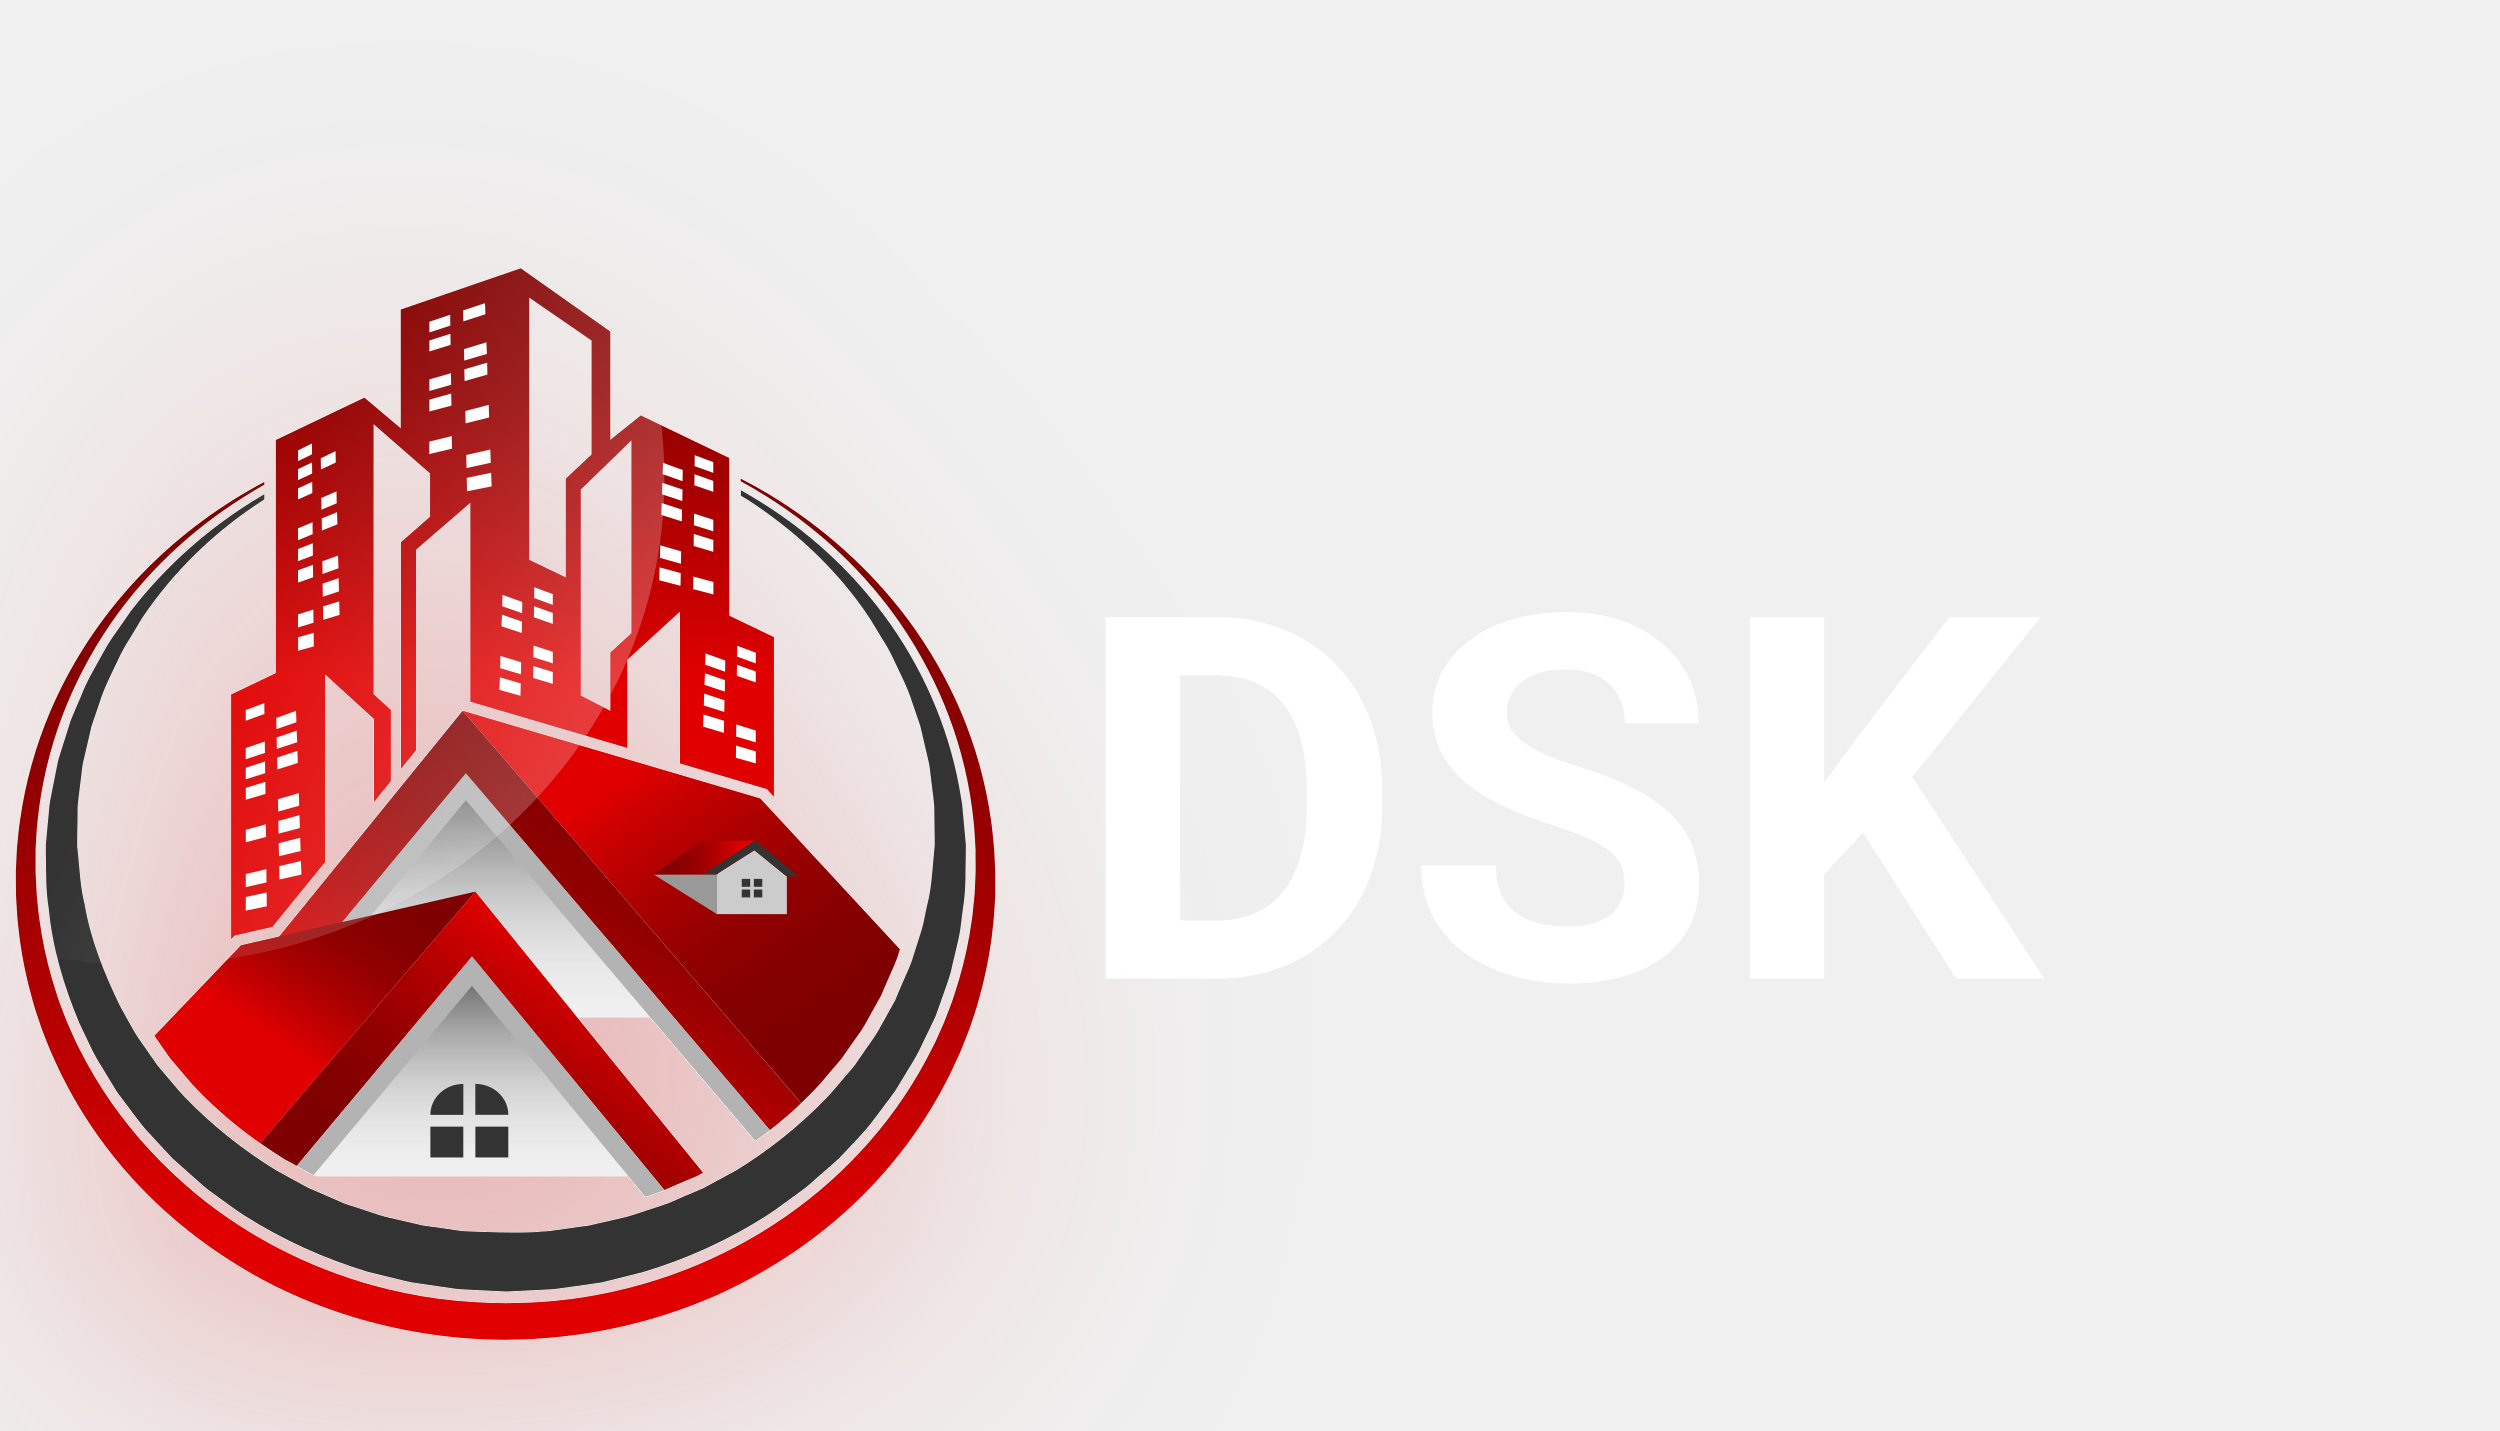
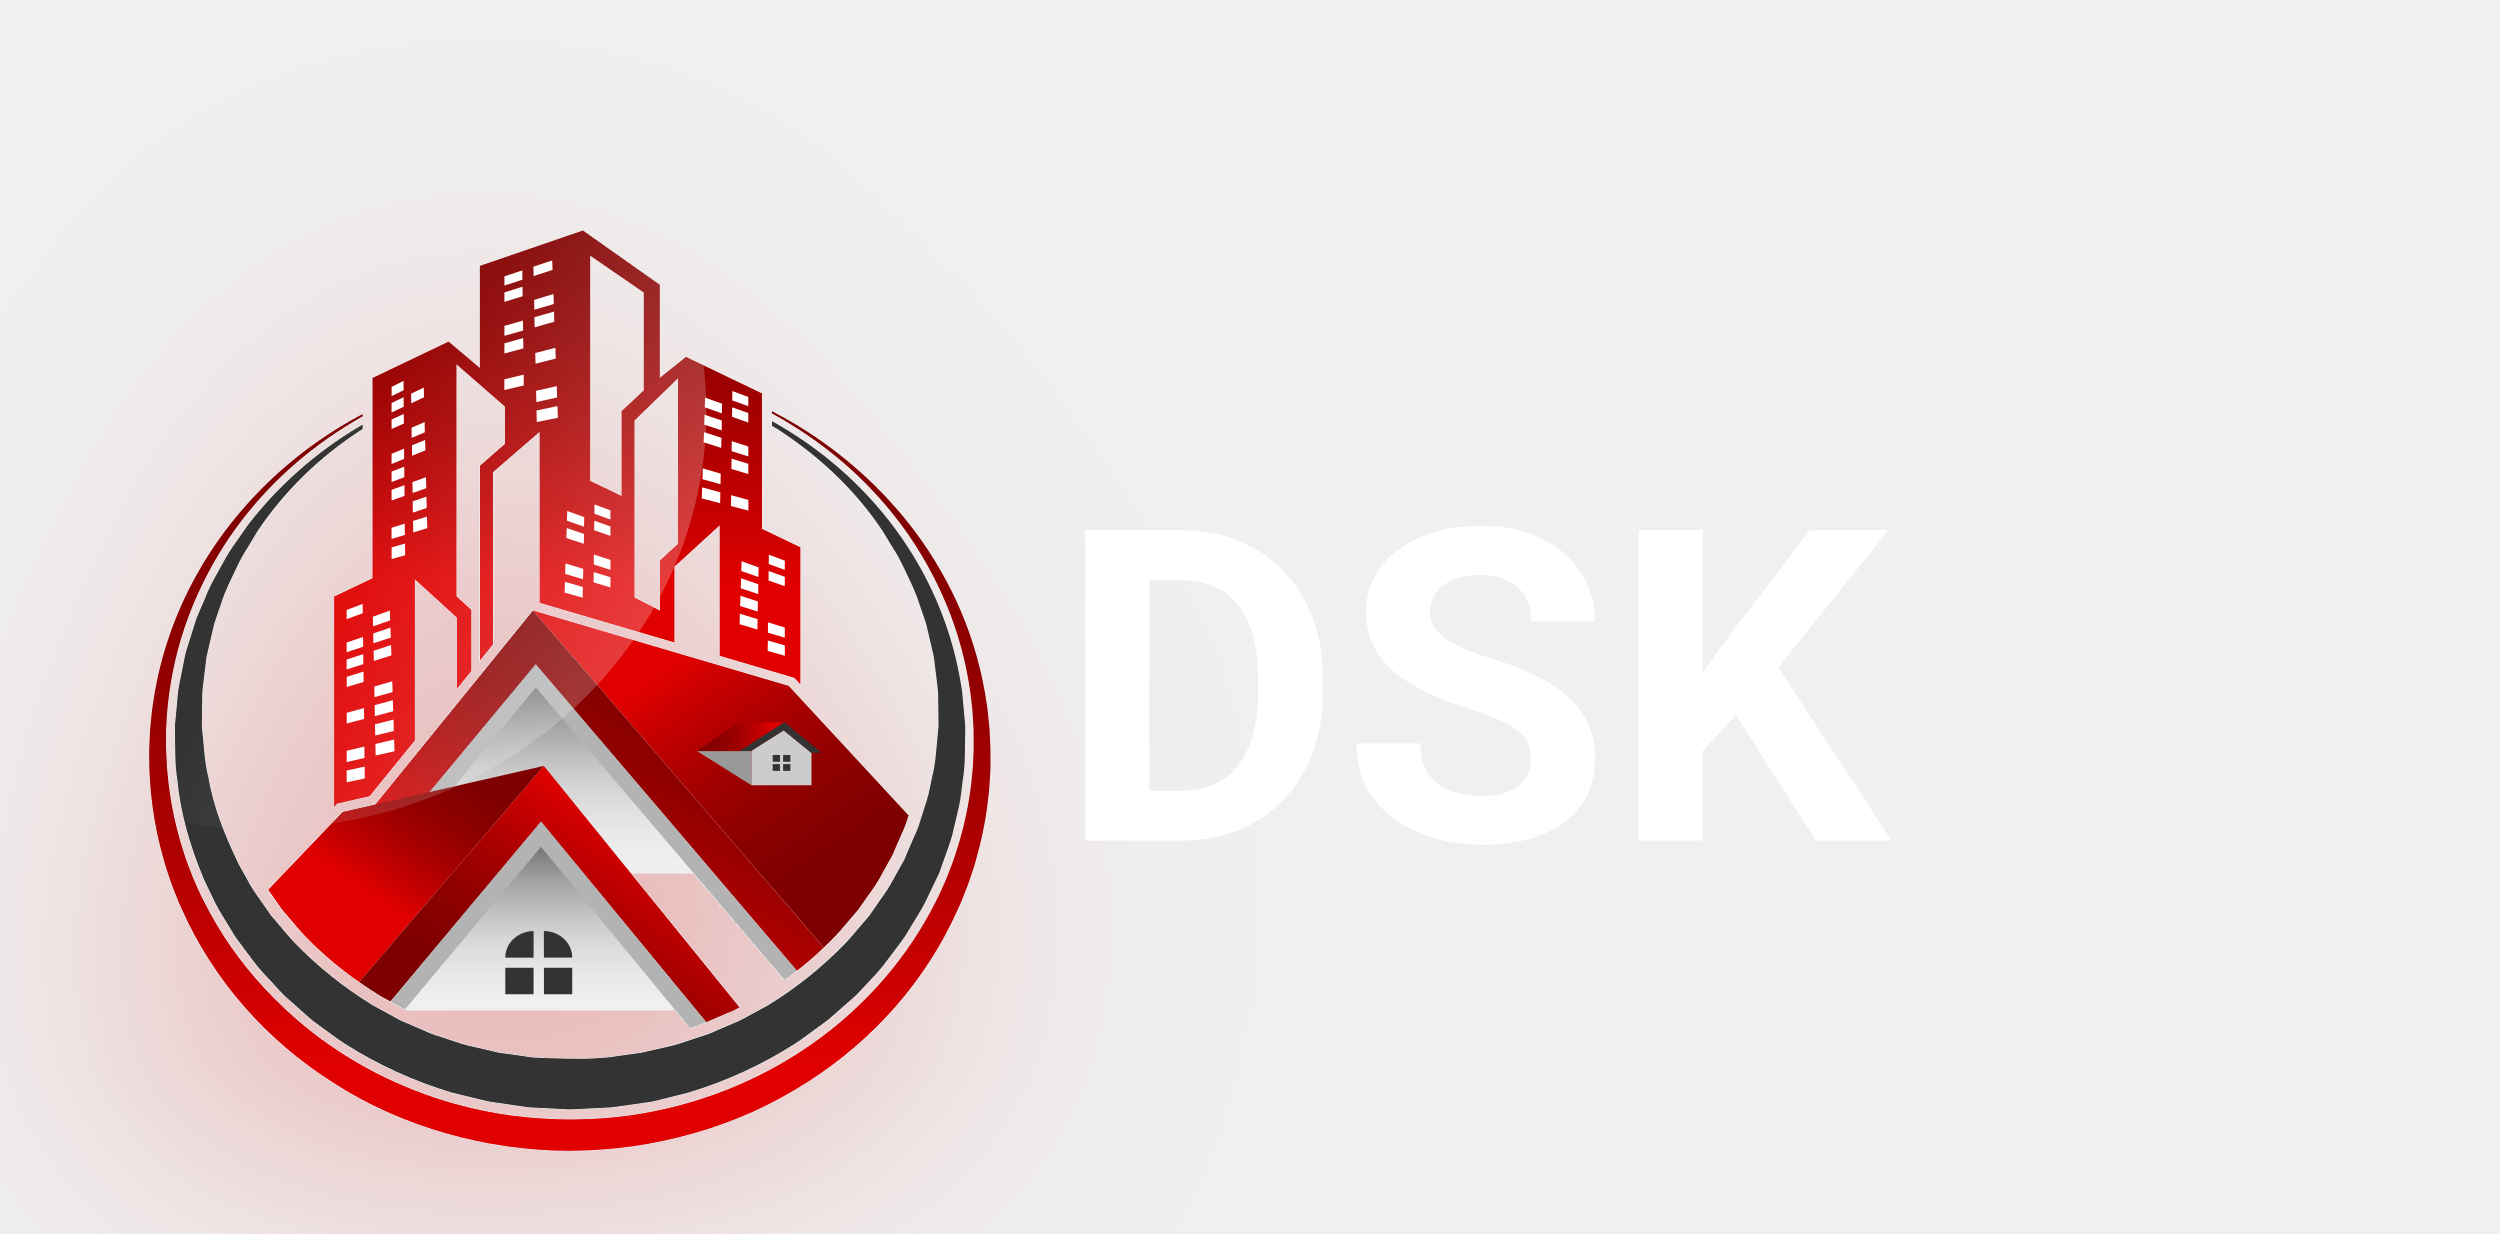
- <svg xmlns="http://www.w3.org/2000/svg" width="158.39" height="90.63" viewBox="30 0 158.39 90.63" fill="none">
+ <svg xmlns="http://www.w3.org/2000/svg" width="184.39" height="91" viewBox="20 0 184.39 91" fill="none">
  <g filter="url(#filter0_d_102_48)">
    <path d="M78.774 71.597C78.246 72.013 77.7 72.409 77.136 72.787L60.419 59.569L50.22 62.026H48.701L59.522 48.999L78.774 71.597Z" fill="url(#paint0_linear_102_48)" />
    <path d="M72.092 75.4L71.998 75.442C71.716 75.556 71.419 75.639 71.129 75.743L70.885 75.823C70.383 75.987 69.888 76.169 69.379 76.305L67.578 76.719L67.129 76.824L66.67 76.886L65.752 77.014L64.834 77.143C64.634 77.174 64.433 77.189 64.231 77.189C63.191 77.339 59.962 77.189 59.962 77.189L59.65 77.174C59.489 77.173 59.327 77.159 59.168 77.133L58.285 77.005L57.401 76.88L56.961 76.821L56.512 76.714L54.712 76.299C54.118 76.148 53.546 75.921 52.961 75.737C52.673 75.638 52.376 75.555 52.093 75.436L51.257 75.068L50.427 74.711L50.008 74.532C49.958 74.508 49.908 74.481 49.86 74.455C49.776 74.41 49.691 74.362 49.607 74.318L48.803 73.876L59.908 60.601L72.092 75.4Z" fill="url(#paint1_linear_102_48)" />
    <path d="M87.013 60.142L86.946 60.355C86.806 60.889 86.544 61.387 86.329 61.901L85.996 62.664L85.835 63.05L85.629 63.42C85.354 63.912 85.081 64.406 84.803 64.903C84.525 65.4 84.16 65.847 83.838 66.323L83.346 67.031C83.166 67.257 82.972 67.472 82.785 67.695C82.399 68.13 82.047 68.591 81.639 69.01C81.353 69.311 81.06 69.599 80.758 69.885L59.311 45.031L78.171 50.588L87.013 60.142Z" fill="url(#paint2_linear_102_48)" />
    <path d="M80.758 69.892C80.128 70.495 79.466 71.064 78.774 71.599L59.516 48.999L48.694 62.026H45.493L59.311 45.031L80.758 69.892Z" fill="url(#paint3_linear_102_48)" />
    <path d="M78.774 71.597C78.475 71.832 78.17 72.061 77.861 72.282L59.515 50.7L50.213 62.026H48.694L59.515 48.999L78.774 71.597Z" fill="#B3B3B3" />
    <path d="M71.403 55.398H75.425V57.917L71.403 55.398Z" fill="#999999" />
    <path d="M79.854 55.523V57.916H75.425V55.398L75.591 55.262L77.796 53.866L79.838 55.523H79.854Z" fill="#CCCCCC" />
    <path d="M77.528 55.684H76.994V56.184H77.528V55.684Z" fill="#333333" />
    <path d="M78.295 55.684H77.761V56.184H78.295V55.684Z" fill="#333333" />
    <path d="M77.528 56.357H76.994V56.857H77.528V56.357Z" fill="#333333" />
    <path d="M78.295 56.357H77.761V56.857H78.295V56.357Z" fill="#333333" />
    <path d="M71.401 55.398H74.549L77.845 53.265L74.493 53.281L71.401 55.398Z" fill="url(#paint4_linear_102_48)" />
    <path d="M74.549 55.398H75.375L75.591 55.262L77.796 53.866L79.838 55.521H80.583L77.845 53.265L74.549 55.398Z" fill="#333333" />
    <path d="M60.112 56.49L46.493 72.436C45.035 71.422 43.688 70.275 42.474 69.01C42.064 68.591 41.712 68.13 41.326 67.695C41.14 67.474 40.947 67.256 40.765 67.033L40.273 66.325C40.112 66.087 39.952 65.855 39.783 65.622L45.267 59.884L60.112 56.49Z" fill="url(#paint5_linear_102_48)" />
    <path d="M74.544 74.299L74.496 74.324C74.362 74.395 74.232 74.475 74.097 74.538L73.676 74.711L72.835 75.07L72.092 75.395L59.901 60.592L48.797 73.867L48.016 73.439C47.498 73.117 46.99 72.781 46.493 72.431L60.112 56.49L74.544 74.299Z" fill="url(#paint6_linear_102_48)" />
    <path d="M72.092 75.4L71.998 75.442C71.716 75.556 71.419 75.639 71.129 75.743L70.885 75.823L59.901 62.459L49.86 74.455C49.776 74.41 49.691 74.362 49.607 74.318L48.803 73.876L59.908 60.601L72.092 75.4Z" fill="#B3B3B3" />
    <path d="M59.355 68.674V70.632H57.265C57.265 70.113 57.485 69.615 57.877 69.248C58.269 68.88 58.8 68.674 59.355 68.674V68.674Z" fill="#333333" />
    <path d="M62.205 70.629H60.115V68.671C60.669 68.671 61.201 68.877 61.593 69.244C61.985 69.612 62.205 70.109 62.205 70.629V70.629Z" fill="#333333" />
    <path d="M59.353 71.379H57.268V73.332H59.353V71.379Z" fill="#333333" />
    <path d="M62.204 71.379H60.118V73.332H62.204V71.379Z" fill="#333333" />
    <path d="M91.19 53.666V53.719V53.826V54.04C91.156 55.19 91.216 56.309 91.007 57.565C90.918 58.167 90.878 58.81 90.745 59.413C90.611 60.015 90.46 60.617 90.317 61.229C90.201 61.845 89.954 62.434 89.754 63.036L89.433 63.94L89.272 64.391L89.065 64.826L88.222 66.579C87.933 67.162 87.558 67.707 87.225 68.278L86.708 69.126C86.516 69.398 86.311 69.662 86.111 69.931C85.701 70.462 85.32 71.019 84.878 71.532C84.436 72.046 83.959 72.538 83.488 73.038C83.369 73.162 83.256 73.291 83.134 73.412L82.745 73.757L81.962 74.439L81.179 75.129C80.914 75.356 80.618 75.547 80.337 75.759C79.766 76.166 79.211 76.603 78.615 76.988C76.199 78.534 73.558 79.746 70.772 80.584L68.637 81.121L68.102 81.25L67.555 81.33L66.461 81.488L65.366 81.638C65.001 81.7 64.631 81.69 64.263 81.718L63.157 81.774L62.602 81.801L62.187 81.821H62.118C62.062 81.825 62.006 81.825 61.95 81.821L59.879 81.718L59.361 81.691C59.181 81.688 59.002 81.672 58.824 81.645L57.699 81.485L56.573 81.319L56.009 81.235L55.472 81.109L53.323 80.584C50.536 79.746 47.891 78.54 45.468 77.003C44.869 76.621 44.313 76.186 43.739 75.779C43.459 75.565 43.165 75.372 42.9 75.145L42.119 74.452L41.342 73.76L40.955 73.416C40.833 73.294 40.72 73.165 40.601 73.041L39.21 71.535C38.768 71.022 38.386 70.465 37.977 69.935C37.778 69.665 37.572 69.4 37.379 69.129L36.862 68.279C36.53 67.709 36.154 67.164 35.866 66.579C35.579 65.995 35.307 65.406 35.029 64.823C34.038 62.455 33.318 60.023 33.092 57.595C32.884 56.39 32.931 55.186 32.903 54.003V53.784V53.618C32.903 53.61 32.903 53.514 32.903 53.514L32.942 53.092C32.968 52.809 32.994 52.527 33.021 52.246L33.098 51.407C33.115 51.123 33.152 50.84 33.209 50.561L33.548 48.856C33.611 48.576 33.649 48.29 33.731 48.02C33.813 47.751 33.9 47.484 33.984 47.218C34.151 46.687 34.317 46.159 34.482 45.635C34.688 45.126 34.915 44.628 35.125 44.129C35.506 43.119 36.074 42.205 36.572 41.289C36.822 40.836 37.102 40.399 37.411 39.98C37.704 39.559 37.994 39.141 38.281 38.727C40.514 35.825 43.319 33.348 46.545 31.431L46.746 31.312V31.642L46.71 31.665C43.615 33.645 40.989 36.2 38.993 39.172L38.233 40.44C37.959 40.859 37.716 41.295 37.506 41.745C37.085 42.656 36.598 43.552 36.299 44.546C36.138 45.034 35.953 45.521 35.796 46.018C35.678 46.52 35.559 47.031 35.44 47.551C35.381 47.808 35.321 48.064 35.26 48.325C35.199 48.585 35.191 48.844 35.153 49.105C35.088 49.623 35.024 50.147 34.96 50.674C34.925 50.946 34.911 51.22 34.916 51.495C34.916 51.775 34.916 52.056 34.905 52.338L34.891 53.186V53.613L34.928 53.978C35.048 55.076 35.08 56.19 35.362 57.291C35.73 59.511 36.599 61.666 37.612 63.756C37.897 64.265 38.183 64.777 38.469 65.293C38.76 65.804 39.136 66.272 39.464 66.766L39.974 67.499C40.162 67.731 40.363 67.951 40.558 68.188C40.955 68.639 41.321 69.115 41.744 69.55C43.447 71.305 45.38 72.85 47.498 74.148C48.046 74.449 48.598 74.751 49.149 75.052C49.287 75.126 49.421 75.202 49.562 75.275L49.998 75.46L50.868 75.836L51.737 76.217C52.03 76.336 52.337 76.421 52.638 76.518C53.244 76.71 53.837 76.937 54.453 77.101L56.319 77.532L56.784 77.642L57.244 77.705L58.158 77.832L59.073 77.967C59.236 77.994 59.4 78.008 59.565 78.009L59.887 78.023C59.887 78.023 63.234 78.173 64.311 78.023C64.52 78.022 64.729 78.007 64.935 77.976L65.888 77.842L66.84 77.71L67.322 77.645L67.787 77.535L69.655 77.106C70.269 76.942 70.864 76.714 71.47 76.523C71.769 76.419 72.078 76.335 72.371 76.222L73.239 75.841L74.11 75.47L74.546 75.284C74.689 75.216 74.824 75.133 74.962 75.062L76.616 74.166C78.737 72.868 80.67 71.319 82.367 69.558C82.79 69.124 83.156 68.647 83.555 68.195C83.75 67.966 83.951 67.743 84.139 67.507L84.648 66.774C84.97 66.28 85.353 65.81 85.644 65.299C85.934 64.789 86.216 64.272 86.5 63.762L86.714 63.378L86.881 62.965L87.225 62.167C87.449 61.634 87.721 61.113 87.868 60.563C88.042 60.018 88.215 59.474 88.386 58.932C88.547 58.392 88.623 57.851 88.748 57.312C89.026 56.267 89.07 55.065 89.185 53.939L89.219 53.561V53.15C89.219 52.876 89.211 52.603 89.206 52.33L89.197 51.52C89.204 51.249 89.19 50.979 89.155 50.71C89.088 50.174 89.023 49.641 88.959 49.112C88.92 48.849 88.907 48.581 88.849 48.322C88.791 48.063 88.729 47.805 88.669 47.549C88.55 47.034 88.431 46.523 88.312 46.016C88.151 45.519 87.976 45.031 87.809 44.543C87.508 43.554 87.02 42.653 86.6 41.742C86.389 41.292 86.146 40.856 85.873 40.437L85.105 39.172C82.944 35.91 80.121 33.449 77.388 31.674C77.227 31.585 77.086 31.494 76.938 31.406V31.059C77.147 31.175 77.354 31.297 77.563 31.422C81.124 33.517 84.157 36.309 86.457 39.606C88.756 42.904 90.267 46.628 90.885 50.523C90.942 50.806 90.98 51.092 90.996 51.379C91.023 51.666 91.049 51.955 91.076 52.246C91.103 52.537 91.127 52.827 91.155 53.12L91.195 53.559C91.196 53.595 91.194 53.631 91.19 53.666Z" fill="#333333" />
    <path d="M93.055 55.675C93.055 55.983 93.055 56.293 93.055 56.604C93.055 56.916 93.019 57.241 93.003 57.56C92.979 58.208 92.889 58.842 92.817 59.485C92.642 60.781 92.373 62.063 92.013 63.325C91.852 63.969 91.613 64.594 91.401 65.233C91.15 65.856 90.928 66.496 90.629 67.111C88.317 72.284 84.445 76.713 79.488 79.856C78.22 80.661 76.892 81.381 75.515 82.01C74.116 82.632 72.671 83.158 71.19 83.583C69.708 84.004 68.196 84.327 66.665 84.548C65.896 84.644 65.126 84.744 64.351 84.789C63.965 84.819 63.578 84.849 63.191 84.854L61.996 84.884C55.85 84.87 49.593 83.108 44.582 79.86C39.62 76.719 35.746 72.289 33.435 67.114C33.136 66.499 32.915 65.859 32.662 65.236C32.452 64.597 32.215 63.971 32.051 63.328C31.69 62.066 31.422 60.782 31.247 59.485C31.177 58.843 31.087 58.206 31.063 57.569C31.045 57.25 31.018 56.932 31.011 56.616C31.005 56.3 31.011 55.984 31.003 55.67V55.185L31.026 54.725L31.069 53.809C31.133 53.19 31.177 52.562 31.272 51.958C31.603 49.604 32.243 47.297 33.178 45.09C35.591 39.432 39.835 34.624 45.315 31.341C45.797 31.053 46.279 30.784 46.747 30.532V30.708C46.308 30.955 45.866 31.219 45.426 31.499C42.05 33.618 39.173 36.363 36.974 39.565C35.735 41.385 34.719 43.33 33.945 45.364C33.128 47.532 32.599 49.787 32.373 52.077C32.305 52.665 32.291 53.247 32.252 53.841C32.252 54.142 32.252 54.451 32.252 54.758V55.21L32.273 55.648C32.286 55.949 32.302 56.25 32.317 56.551C32.331 56.853 32.376 57.154 32.403 57.462C32.45 58.065 32.564 58.676 32.656 59.286C32.873 60.515 33.179 61.729 33.571 62.92C33.752 63.522 34.001 64.111 34.225 64.706C34.489 65.287 34.722 65.885 35.029 66.454C36.199 68.794 37.714 70.969 39.53 72.913C40.447 73.902 41.434 74.833 42.484 75.699C45.702 78.328 49.484 80.279 53.577 81.422C54.946 81.801 56.343 82.088 57.757 82.281C59.186 82.464 60.627 82.559 62.07 82.565L63.113 82.542C63.472 82.542 63.829 82.515 64.186 82.491C64.903 82.456 65.612 82.367 66.322 82.284C71.21 81.611 75.844 79.813 79.808 77.05C83.772 74.288 86.942 70.648 89.036 66.456C89.344 65.888 89.576 65.29 89.84 64.709C90.063 64.107 90.312 63.525 90.494 62.921C90.887 61.733 91.195 60.522 91.413 59.295C91.505 58.685 91.619 58.077 91.664 57.476C91.693 57.175 91.733 56.881 91.753 56.572C91.772 56.264 91.782 55.953 91.796 55.645C91.836 55.054 91.796 54.44 91.807 53.85C91.769 53.247 91.754 52.659 91.687 52.073C91.459 49.782 90.93 47.527 90.113 45.358C89.338 43.325 88.321 41.379 87.082 39.559C84.883 36.357 82.006 33.612 78.631 31.491C78.062 31.129 77.495 30.795 76.93 30.488V30.326C77.529 30.633 78.133 30.969 78.742 31.333C82.195 33.421 85.183 36.117 87.539 39.271C88.881 41.086 90.001 43.037 90.876 45.087C91.811 47.294 92.452 49.6 92.783 51.954C92.878 52.556 92.92 53.174 92.984 53.791C93.003 54.419 93.066 55.033 93.055 55.675Z" fill="url(#paint7_linear_102_48)" />
    <path d="M76.2 39.006V29.017L70.593 26.323L68.663 27.874V21.006L62.991 17L55.392 19.61V27.139L53.085 25.192L47.476 27.877V42.644L44.643 44V59.509L44.87 59.271L47.262 58.723L50.599 54.616V42.729L53.694 45.552V50.811L54.762 49.498V44.98L53.667 43.978V26.871L57.247 29.993V32.737L55.4 34.353V48.718L56.364 47.523V34.822L59.802 31.85V44.46L69.744 47.388V41.798L73.081 38.747V48.371L78.586 49.995L79.033 50.478V40.367L76.2 39.006ZM65.848 36.583L63.528 35.47V18.855L67.483 21.575V28.793L65.848 30.324V36.583ZM70.01 40.111L68.671 41.342V45.034L66.794 44.067V31.017L70.009 27.895L70.01 40.111Z" fill="url(#paint8_linear_102_48)" />
    <path d="M49.77 28.781L48.885 29.213V28.534L49.763 28.096L49.77 28.781ZM49.77 29.297L48.881 29.722V30.418L49.776 29.999L49.77 29.297ZM51.258 28.584L50.323 29.035L50.334 29.743L51.275 29.303L51.258 28.584ZM49.781 30.529L48.881 30.94V31.642L49.787 31.238L49.781 30.529ZM51.319 31.131L50.355 31.55L50.366 32.294L51.331 31.884L51.319 31.131ZM49.803 33.089L48.881 33.472V34.225L49.808 33.841L49.803 33.089ZM51.352 32.449L50.384 32.847L50.395 33.612L51.376 33.219L51.352 32.449ZM49.816 34.419L48.881 34.783V35.551L49.823 35.197L49.816 34.419ZM49.828 35.783L48.881 36.13V36.913L49.836 36.575L49.828 35.783ZM51.417 35.199L50.424 35.557L50.435 36.362L51.443 36.006L51.417 35.199ZM51.453 36.631L50.44 36.977L50.451 37.806L51.474 37.47L51.453 36.631ZM49.853 38.622L48.881 38.923V39.754L49.861 39.453L49.853 38.622ZM51.488 38.102L50.466 38.419L50.479 39.27L51.514 38.956L51.488 38.102ZM49.873 40.092L48.885 40.376V41.229L49.879 40.955L49.873 40.092Z" fill="white" />
    <path d="M46.754 45.231L45.569 45.664V44.986L46.746 44.546L46.754 45.231ZM48.755 45.034L47.503 45.486L47.517 46.194L48.779 45.754L48.755 45.034ZM46.776 46.98L45.569 47.392V48.103L46.784 47.701L46.776 46.98ZM48.797 46.289L47.527 46.722L47.541 47.448L48.828 47.023L48.797 46.289ZM46.791 48.246L45.569 48.642V49.373L46.8 48.984L46.791 48.246ZM48.844 47.576L47.558 47.995L47.572 48.748L48.868 48.338L48.844 47.576ZM46.812 49.534L45.574 49.915V50.668L46.82 50.296L46.812 49.534ZM48.931 50.251L47.609 50.635L47.625 51.419L48.956 51.044L48.931 50.251ZM46.84 52.226L45.571 52.574V53.362L46.857 53.025L46.84 52.226ZM48.972 51.644L47.633 52.01L47.649 52.815L49 52.46L48.972 51.644ZM49.019 53.074L47.66 53.422L47.676 54.249L49.046 53.913L49.019 53.074ZM46.874 55.065L45.571 55.374V56.205L46.886 55.904L46.874 55.065ZM49.067 54.545L47.689 54.872L47.706 55.722L49.096 55.408L49.067 54.545ZM46.892 56.542L45.571 56.83V57.694L46.903 57.419L46.892 56.542Z" fill="white" />
    <path d="M74.015 28.841L75.192 29.279V29.958L74.007 29.534L74.015 28.841ZM73.993 30.746L75.192 31.163V30.469L74.001 30.043L73.993 30.746ZM71.981 30.044L73.245 30.485L73.258 29.778L72.006 29.326L71.981 30.044ZM71.941 31.318L73.227 31.743L73.242 31.017L71.965 30.588L71.941 31.318ZM73.962 33.276L75.192 33.664V32.934L73.97 32.536L73.962 33.276ZM71.898 32.625L73.194 33.033L73.21 32.29L71.924 31.871L71.898 32.625ZM73.946 34.591L75.192 34.963V34.21L73.956 33.829L73.946 34.591ZM71.809 35.344L73.142 35.718L73.157 34.934L71.834 34.548L71.809 35.344ZM73.912 37.324L75.198 37.661V36.872L73.928 36.526L73.912 37.324ZM71.763 36.762L73.115 37.117L73.129 36.312L71.79 35.946L71.763 36.762Z" fill="white" />
    <path d="M63.848 37.205L65.023 37.643V38.322L63.839 37.89L63.848 37.205ZM63.824 39.11L65.023 39.527V38.833L63.834 38.407L63.824 39.11ZM61.815 38.408L63.077 38.848L63.091 38.14L61.837 37.688L61.815 38.408ZM61.773 39.682L63.059 40.107L63.073 39.381L61.803 38.947L61.773 39.682ZM63.794 41.64L65.023 42.028V41.298L63.803 40.9L63.794 41.64ZM63.778 42.955L65.023 43.327V42.574L63.795 42.197L63.778 42.955ZM61.688 42.33L63.003 42.723L63.017 41.958L61.705 41.557L61.688 42.33ZM61.642 43.708L62.975 44.082L62.991 43.298L61.67 42.912L61.642 43.708Z" fill="white" />
    <path d="M76.707 40.914L77.883 41.352V42.033L76.698 41.601L76.707 40.914ZM76.684 42.818L77.883 43.236V42.542L76.692 42.116L76.684 42.818ZM74.674 42.117L75.936 42.557L75.951 41.849L74.697 41.397L74.674 42.117ZM74.633 43.391L75.919 43.816L75.932 43.09L74.663 42.656L74.633 43.391ZM74.589 44.698L75.887 45.106L75.901 44.363L74.615 43.944L74.589 44.698ZM76.637 46.664L77.883 47.036V46.283L76.647 45.9L76.637 46.664ZM74.547 46.039L75.862 46.432L75.877 45.667L74.567 45.265L74.547 46.039ZM76.623 48.013L77.885 48.367V47.605L76.632 47.24L76.623 48.013Z" fill="white" />
    <path d="M58.528 20.629L57.204 21.061V20.382L58.523 19.944L58.528 20.629ZM60.729 19.208L59.342 19.67L59.356 20.36L60.755 19.908L60.729 19.208ZM58.536 21.146L57.204 21.57V22.266L58.549 21.848L58.536 21.146ZM60.819 21.686L59.397 22.12L59.413 22.846L60.847 22.421L60.819 21.686ZM58.569 23.644L57.204 24.037V24.768L58.583 24.379L58.569 23.644ZM60.864 22.979L59.417 23.397L59.434 24.141L60.88 23.732L60.864 22.979ZM58.586 24.936L57.204 25.317V26.07L58.601 25.698L58.586 24.936ZM60.962 25.653L59.48 26.038L59.498 26.822L60.991 26.448L60.962 25.653ZM58.622 27.63L57.199 27.977V28.766L58.633 28.428L58.622 27.63ZM61.062 28.48L59.54 28.826L59.557 29.654L61.093 29.318L61.062 28.48ZM61.117 29.951L59.572 30.276L59.589 31.127L61.147 30.814L61.117 29.951Z" fill="white" />
    <path d="M36.416 61.029C35.477 60.954 34.55 60.844 33.633 60.699C33.374 59.678 33.193 58.641 33.092 57.597C32.884 56.392 32.931 55.187 32.904 54.005V53.785V53.619C32.904 53.612 32.904 53.516 32.904 53.516L32.942 53.094C32.968 52.811 32.994 52.529 33.021 52.248L33.098 51.409C33.115 51.125 33.152 50.842 33.209 50.562L33.548 48.858C33.611 48.578 33.65 48.291 33.731 48.022C33.813 47.752 33.9 47.486 33.984 47.219C34.151 46.688 34.317 46.161 34.482 45.636C34.688 45.127 34.915 44.629 35.125 44.131C35.506 43.12 36.074 42.206 36.572 41.291C36.822 40.838 37.102 40.401 37.411 39.982C37.704 39.56 37.994 39.142 38.281 38.729C40.514 35.826 43.319 33.349 46.545 31.433L46.746 31.314V31.642L46.71 31.665C43.615 33.645 40.989 36.2 38.993 39.172L38.233 40.44C37.959 40.859 37.716 41.295 37.506 41.745C37.085 42.656 36.598 43.552 36.299 44.546C36.138 45.034 35.953 45.521 35.796 46.017C35.678 46.52 35.559 47.031 35.44 47.551C35.381 47.808 35.322 48.064 35.26 48.325C35.199 48.585 35.191 48.844 35.153 49.105C35.088 49.623 35.024 50.147 34.96 50.674C34.925 50.946 34.911 51.22 34.916 51.495C34.916 51.775 34.916 52.056 34.905 52.338L34.891 53.186V53.613L34.928 53.978C35.048 55.076 35.08 56.19 35.362 57.291C35.586 58.565 35.939 59.817 36.416 61.029V61.029ZM32.646 59.294C32.555 58.684 32.441 58.078 32.394 57.47C32.367 57.169 32.325 56.868 32.307 56.559C32.289 56.25 32.276 55.957 32.264 55.655L32.243 55.217V54.765C32.243 54.464 32.243 54.153 32.243 53.848C32.281 53.255 32.296 52.672 32.363 52.085C32.59 49.795 33.118 47.54 33.936 45.371C34.709 43.338 35.725 41.392 36.965 39.572C39.165 36.365 42.045 33.614 45.426 31.491C45.866 31.211 46.308 30.948 46.747 30.701V30.525C46.273 30.776 45.794 31.046 45.315 31.333C39.834 34.617 35.588 39.426 33.175 45.085C32.24 47.293 31.6 49.6 31.268 51.954C31.174 52.556 31.13 53.186 31.066 53.805L31.023 54.72L31 55.181V55.666C31 55.979 31 56.295 31.008 56.612C31.016 56.928 31.042 57.246 31.059 57.565C31.082 58.202 31.174 58.839 31.244 59.48C31.281 59.738 31.323 59.995 31.365 60.255C31.876 60.37 32.392 60.477 32.911 60.571C32.815 60.148 32.728 59.72 32.646 59.294ZM47.684 59.33L45.262 59.884L44.435 60.748C48.95 60.066 53.263 58.511 57.1 56.18C60.937 53.85 64.213 50.796 66.719 47.213L59.311 45.031L47.684 59.33ZM55.392 19.61L62.991 17L68.657 21.006V27.877L70.586 26.326L71.901 26.959C72.492 31.994 71.751 37.089 69.744 41.793V41.793V41.801C69.422 42.558 69.066 43.3 68.676 44.027V41.342L70.015 40.111V27.895L66.8 31.017V44.067L68.247 44.813C67.896 45.427 67.524 46.03 67.131 46.62L59.808 44.46V31.85L56.371 34.822V47.519L55.406 48.713V34.353L57.254 32.741V29.993L53.667 26.871V43.978L54.762 44.983V49.501L53.694 50.814V45.552L50.599 42.729V54.616L47.262 58.723L44.87 59.271L44.643 59.509V44.007L47.475 42.652V27.877L53.085 25.182L55.392 27.129V19.61ZM63.528 35.47L65.848 36.583V30.324L67.483 28.793V21.575L63.528 18.855V35.47Z" fill="url(#paint9_linear_102_48)" />
  </g>
  <path d="M107.078 62H102.09L102.122 58.319H107.078C108.315 58.319 109.359 58.041 110.208 57.485C111.058 56.918 111.698 56.095 112.128 55.015C112.568 53.934 112.788 52.629 112.788 51.097V49.98C112.788 48.806 112.663 47.773 112.411 46.881C112.17 45.99 111.808 45.24 111.325 44.631C110.843 44.023 110.25 43.567 109.548 43.263C108.845 42.948 108.037 42.791 107.125 42.791H101.996V39.094H107.125C108.656 39.094 110.056 39.356 111.325 39.88C112.605 40.394 113.711 41.134 114.645 42.099C115.578 43.063 116.297 44.217 116.8 45.56C117.314 46.892 117.571 48.376 117.571 50.012V51.097C117.571 52.723 117.314 54.207 116.8 55.55C116.297 56.892 115.578 58.046 114.645 59.011C113.722 59.965 112.615 60.705 111.325 61.229C110.046 61.743 108.63 62 107.078 62ZM104.765 39.094V62H100.045V39.094H104.765ZM132.926 56.006C132.926 55.597 132.863 55.23 132.737 54.905C132.622 54.569 132.402 54.265 132.076 53.992C131.751 53.709 131.295 53.431 130.708 53.158C130.12 52.886 129.36 52.602 128.427 52.309C127.388 51.973 126.402 51.596 125.469 51.176C124.546 50.757 123.728 50.269 123.015 49.713C122.312 49.147 121.756 48.491 121.347 47.746C120.948 47.002 120.749 46.136 120.749 45.151C120.749 44.196 120.959 43.331 121.378 42.555C121.798 41.768 122.385 41.097 123.14 40.541C123.896 39.975 124.787 39.539 125.815 39.235C126.853 38.931 127.991 38.779 129.229 38.779C130.917 38.779 132.391 39.083 133.65 39.691C134.908 40.3 135.884 41.134 136.576 42.193C137.279 43.252 137.63 44.464 137.63 45.827H132.942C132.942 45.156 132.8 44.569 132.517 44.065C132.244 43.551 131.825 43.147 131.258 42.854C130.702 42.56 130 42.413 129.15 42.413C128.332 42.413 127.65 42.539 127.105 42.791C126.56 43.032 126.151 43.362 125.878 43.782C125.605 44.191 125.469 44.652 125.469 45.166C125.469 45.554 125.563 45.906 125.752 46.22C125.951 46.535 126.245 46.829 126.633 47.101C127.021 47.374 127.498 47.631 128.065 47.872C128.631 48.114 129.287 48.349 130.031 48.58C131.279 48.958 132.375 49.383 133.319 49.855C134.274 50.327 135.071 50.856 135.711 51.444C136.35 52.031 136.833 52.697 137.158 53.442C137.483 54.186 137.646 55.031 137.646 55.974C137.646 56.971 137.452 57.862 137.064 58.649C136.676 59.436 136.114 60.102 135.38 60.647C134.646 61.192 133.77 61.607 132.753 61.89C131.736 62.173 130.598 62.315 129.339 62.315C128.206 62.315 127.089 62.168 125.988 61.874C124.887 61.57 123.885 61.114 122.983 60.505C122.092 59.897 121.378 59.121 120.843 58.177C120.309 57.233 120.041 56.116 120.041 54.826H124.777C124.777 55.539 124.887 56.142 125.107 56.635C125.327 57.128 125.637 57.527 126.035 57.831C126.444 58.135 126.927 58.355 127.483 58.492C128.049 58.628 128.668 58.696 129.339 58.696C130.157 58.696 130.828 58.581 131.353 58.35C131.888 58.119 132.281 57.799 132.533 57.39C132.795 56.981 132.926 56.52 132.926 56.006ZM145.575 39.094V62H140.855V39.094H145.575ZM159.294 39.094L150.216 50.405L144.977 56.037L144.127 51.569L147.667 46.724L153.504 39.094H159.294ZM153.929 62L147.18 51.412L150.672 48.486L159.514 62H153.929Z" fill="white" />
  <defs>
    <filter id="filter0_d_102_48" x="0.85" y="0.572" width="112.056" height="117.884" filterUnits="userSpaceOnUse" color-interpolation-filters="sRGB">
      <feFlood flood-opacity="0" result="BackgroundImageFix" />
      <feColorMatrix in="SourceAlpha" type="matrix" values="0 0 0 0 0 0 0 0 0 0 0 0 0 0 0 0 0 0 127 0" result="hardAlpha" />
      <feOffset dx="-5.15" dy="8.572" />
      <feGaussianBlur stdDeviation="12.5" />
      <feComposite in2="hardAlpha" operator="out" />
      <feColorMatrix type="matrix" values="0 0 0 0 0.816 0 0 0 0 0.004 0 0 0 0 0.004 0 0 0 0.3 0" />
      <feBlend mode="normal" in2="BackgroundImageFix" result="effect1_dropShadow_102_48" />
      <feBlend mode="normal" in="SourceGraphic" in2="effect1_dropShadow_102_48" result="shape" />
    </filter>
    <linearGradient id="paint0_linear_102_48" x1="63.734" y1="48.29" x2="63.734" y2="68.314" gradientUnits="userSpaceOnUse">
      <stop stop-color="#4D4D4D" />
      <stop offset="0.81" stop-color="#E6E6E6" stop-opacity="0" />
    </linearGradient>
    <linearGradient id="paint1_linear_102_48" x1="60.445" y1="60.596" x2="60.445" y2="77.249" gradientUnits="userSpaceOnUse">
      <stop stop-color="#4D4D4D" />
      <stop offset="0.84" stop-color="#E6E6E6" stop-opacity="0" />
    </linearGradient>
    <linearGradient id="paint2_linear_102_48" x1="82.539" y1="64.283" x2="69.599" y2="45.887" gradientUnits="userSpaceOnUse">
      <stop stop-color="#7E0000" />
      <stop offset="0.16" stop-color="#830000" />
      <stop offset="0.35" stop-color="#910000" />
      <stop offset="0.55" stop-color="#A90000" />
      <stop offset="0.76" stop-color="#CA0000" />
      <stop offset="0.88" stop-color="#E00000" />
    </linearGradient>
    <linearGradient id="paint3_linear_102_48" x1="73.742" y1="50.267" x2="60.54" y2="72.505" gradientUnits="userSpaceOnUse">
      <stop stop-color="#7E0000" />
      <stop offset="0.16" stop-color="#830000" />
      <stop offset="0.35" stop-color="#910000" />
      <stop offset="0.55" stop-color="#A90000" />
      <stop offset="0.76" stop-color="#CA0000" />
      <stop offset="0.88" stop-color="#E00000" />
    </linearGradient>
    <linearGradient id="paint4_linear_102_48" x1="77.845" y1="54.332" x2="71.401" y2="54.332" gradientUnits="userSpaceOnUse">
      <stop offset="0.12" stop-color="#E00000" />
      <stop offset="0.24" stop-color="#CA0000" />
      <stop offset="0.45" stop-color="#A90000" />
      <stop offset="0.65" stop-color="#910000" />
      <stop offset="0.84" stop-color="#830000" />
      <stop offset="1" stop-color="#7E0000" />
    </linearGradient>
    <linearGradient id="paint5_linear_102_48" x1="54.003" y1="55.847" x2="46.322" y2="67.078" gradientUnits="userSpaceOnUse">
      <stop stop-color="#7E0000" />
      <stop offset="0.16" stop-color="#830000" />
      <stop offset="0.35" stop-color="#910000" />
      <stop offset="0.55" stop-color="#A90000" />
      <stop offset="0.76" stop-color="#CA0000" />
      <stop offset="0.88" stop-color="#E00000" />
    </linearGradient>
    <linearGradient id="paint6_linear_102_48" x1="70.422" y1="61.015" x2="58.851" y2="77.464" gradientUnits="userSpaceOnUse">
      <stop offset="0.12" stop-color="#E00000" />
      <stop offset="0.24" stop-color="#CA0000" />
      <stop offset="0.45" stop-color="#A90000" />
      <stop offset="0.65" stop-color="#910000" />
      <stop offset="0.84" stop-color="#830000" />
      <stop offset="1" stop-color="#7E0000" />
    </linearGradient>
    <linearGradient id="paint7_linear_102_48" x1="62.027" y1="84.884" x2="62.027" y2="30.33" gradientUnits="userSpaceOnUse">
      <stop offset="0.12" stop-color="#E00000" />
      <stop offset="0.24" stop-color="#CA0000" />
      <stop offset="0.45" stop-color="#A90000" />
      <stop offset="0.65" stop-color="#910000" />
      <stop offset="0.84" stop-color="#830000" />
      <stop offset="1" stop-color="#7E0000" />
    </linearGradient>
    <linearGradient id="paint8_linear_102_48" x1="61.839" y1="12.829" x2="61.839" y2="46.971" gradientUnits="userSpaceOnUse">
      <stop stop-color="#7E0000" />
      <stop offset="0.16" stop-color="#830000" />
      <stop offset="0.35" stop-color="#910000" />
      <stop offset="0.55" stop-color="#A90000" />
      <stop offset="0.76" stop-color="#CA0000" />
      <stop offset="0.88" stop-color="#E00000" />
    </linearGradient>
    <linearGradient id="paint9_linear_102_48" x1="33.125" y1="33.169" x2="68.431" y2="48.802" gradientUnits="userSpaceOnUse">
      <stop offset="0.24" stop-color="white" stop-opacity="0" />
      <stop offset="1" stop-color="white" stop-opacity="0.25" />
    </linearGradient>
  </defs>
</svg>
